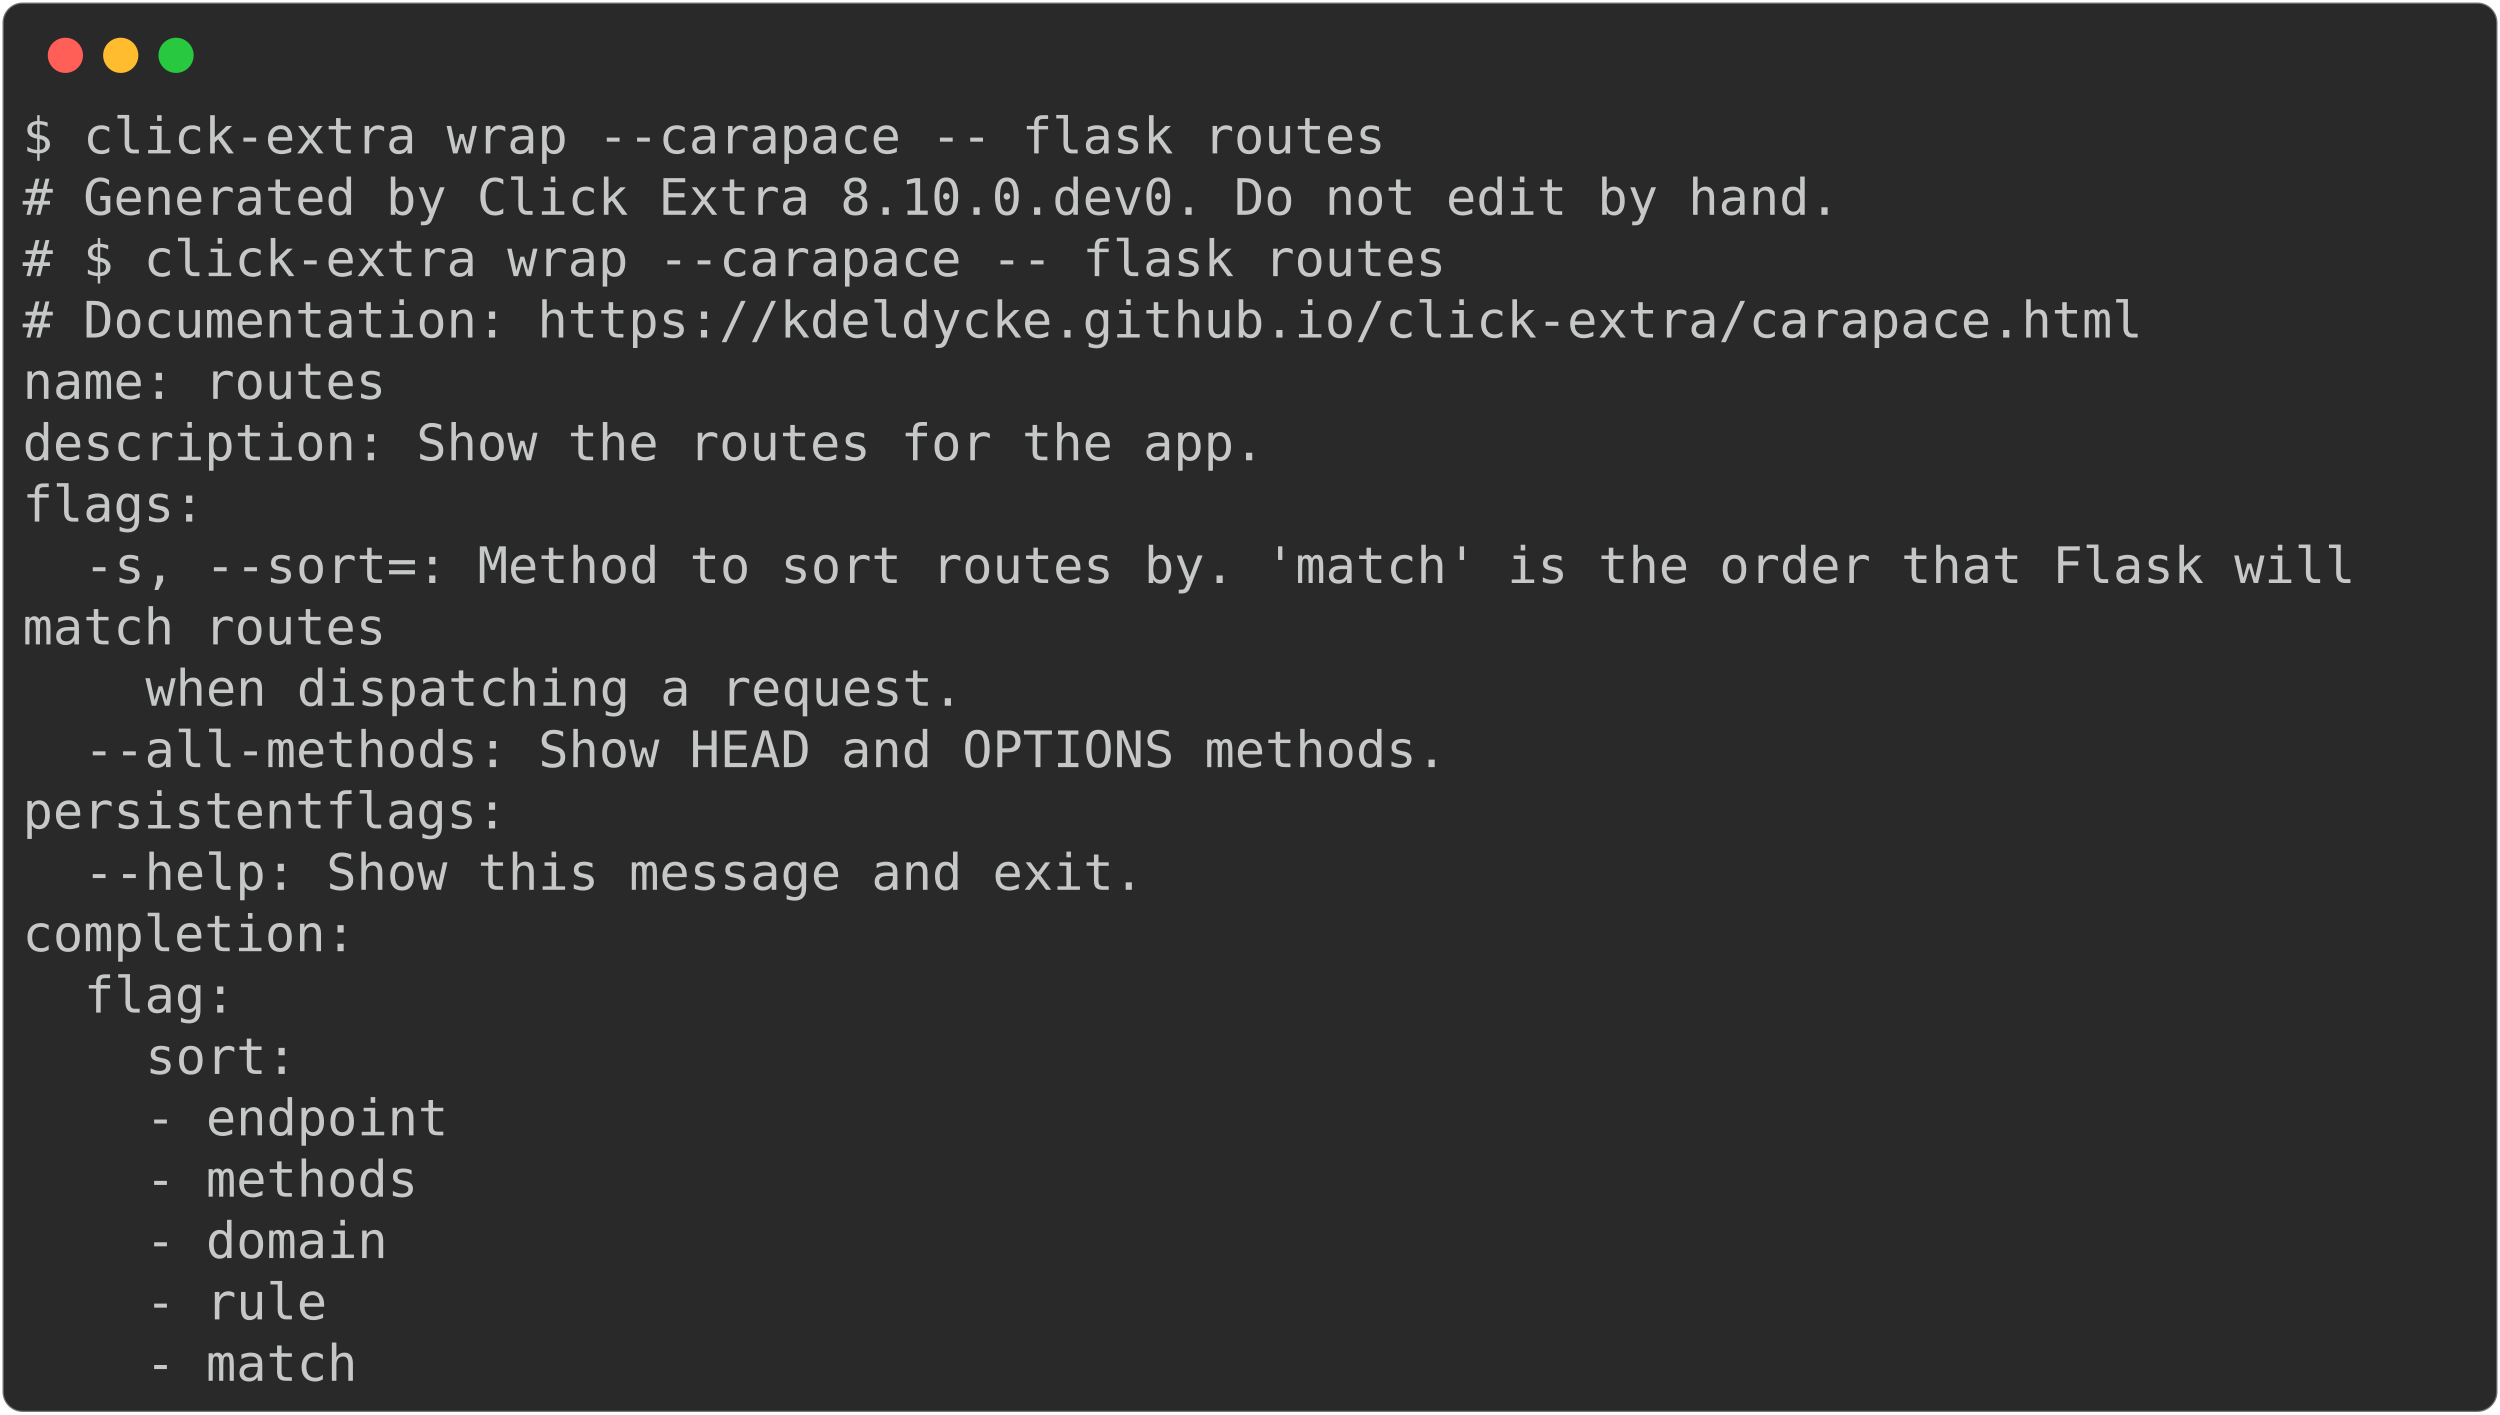
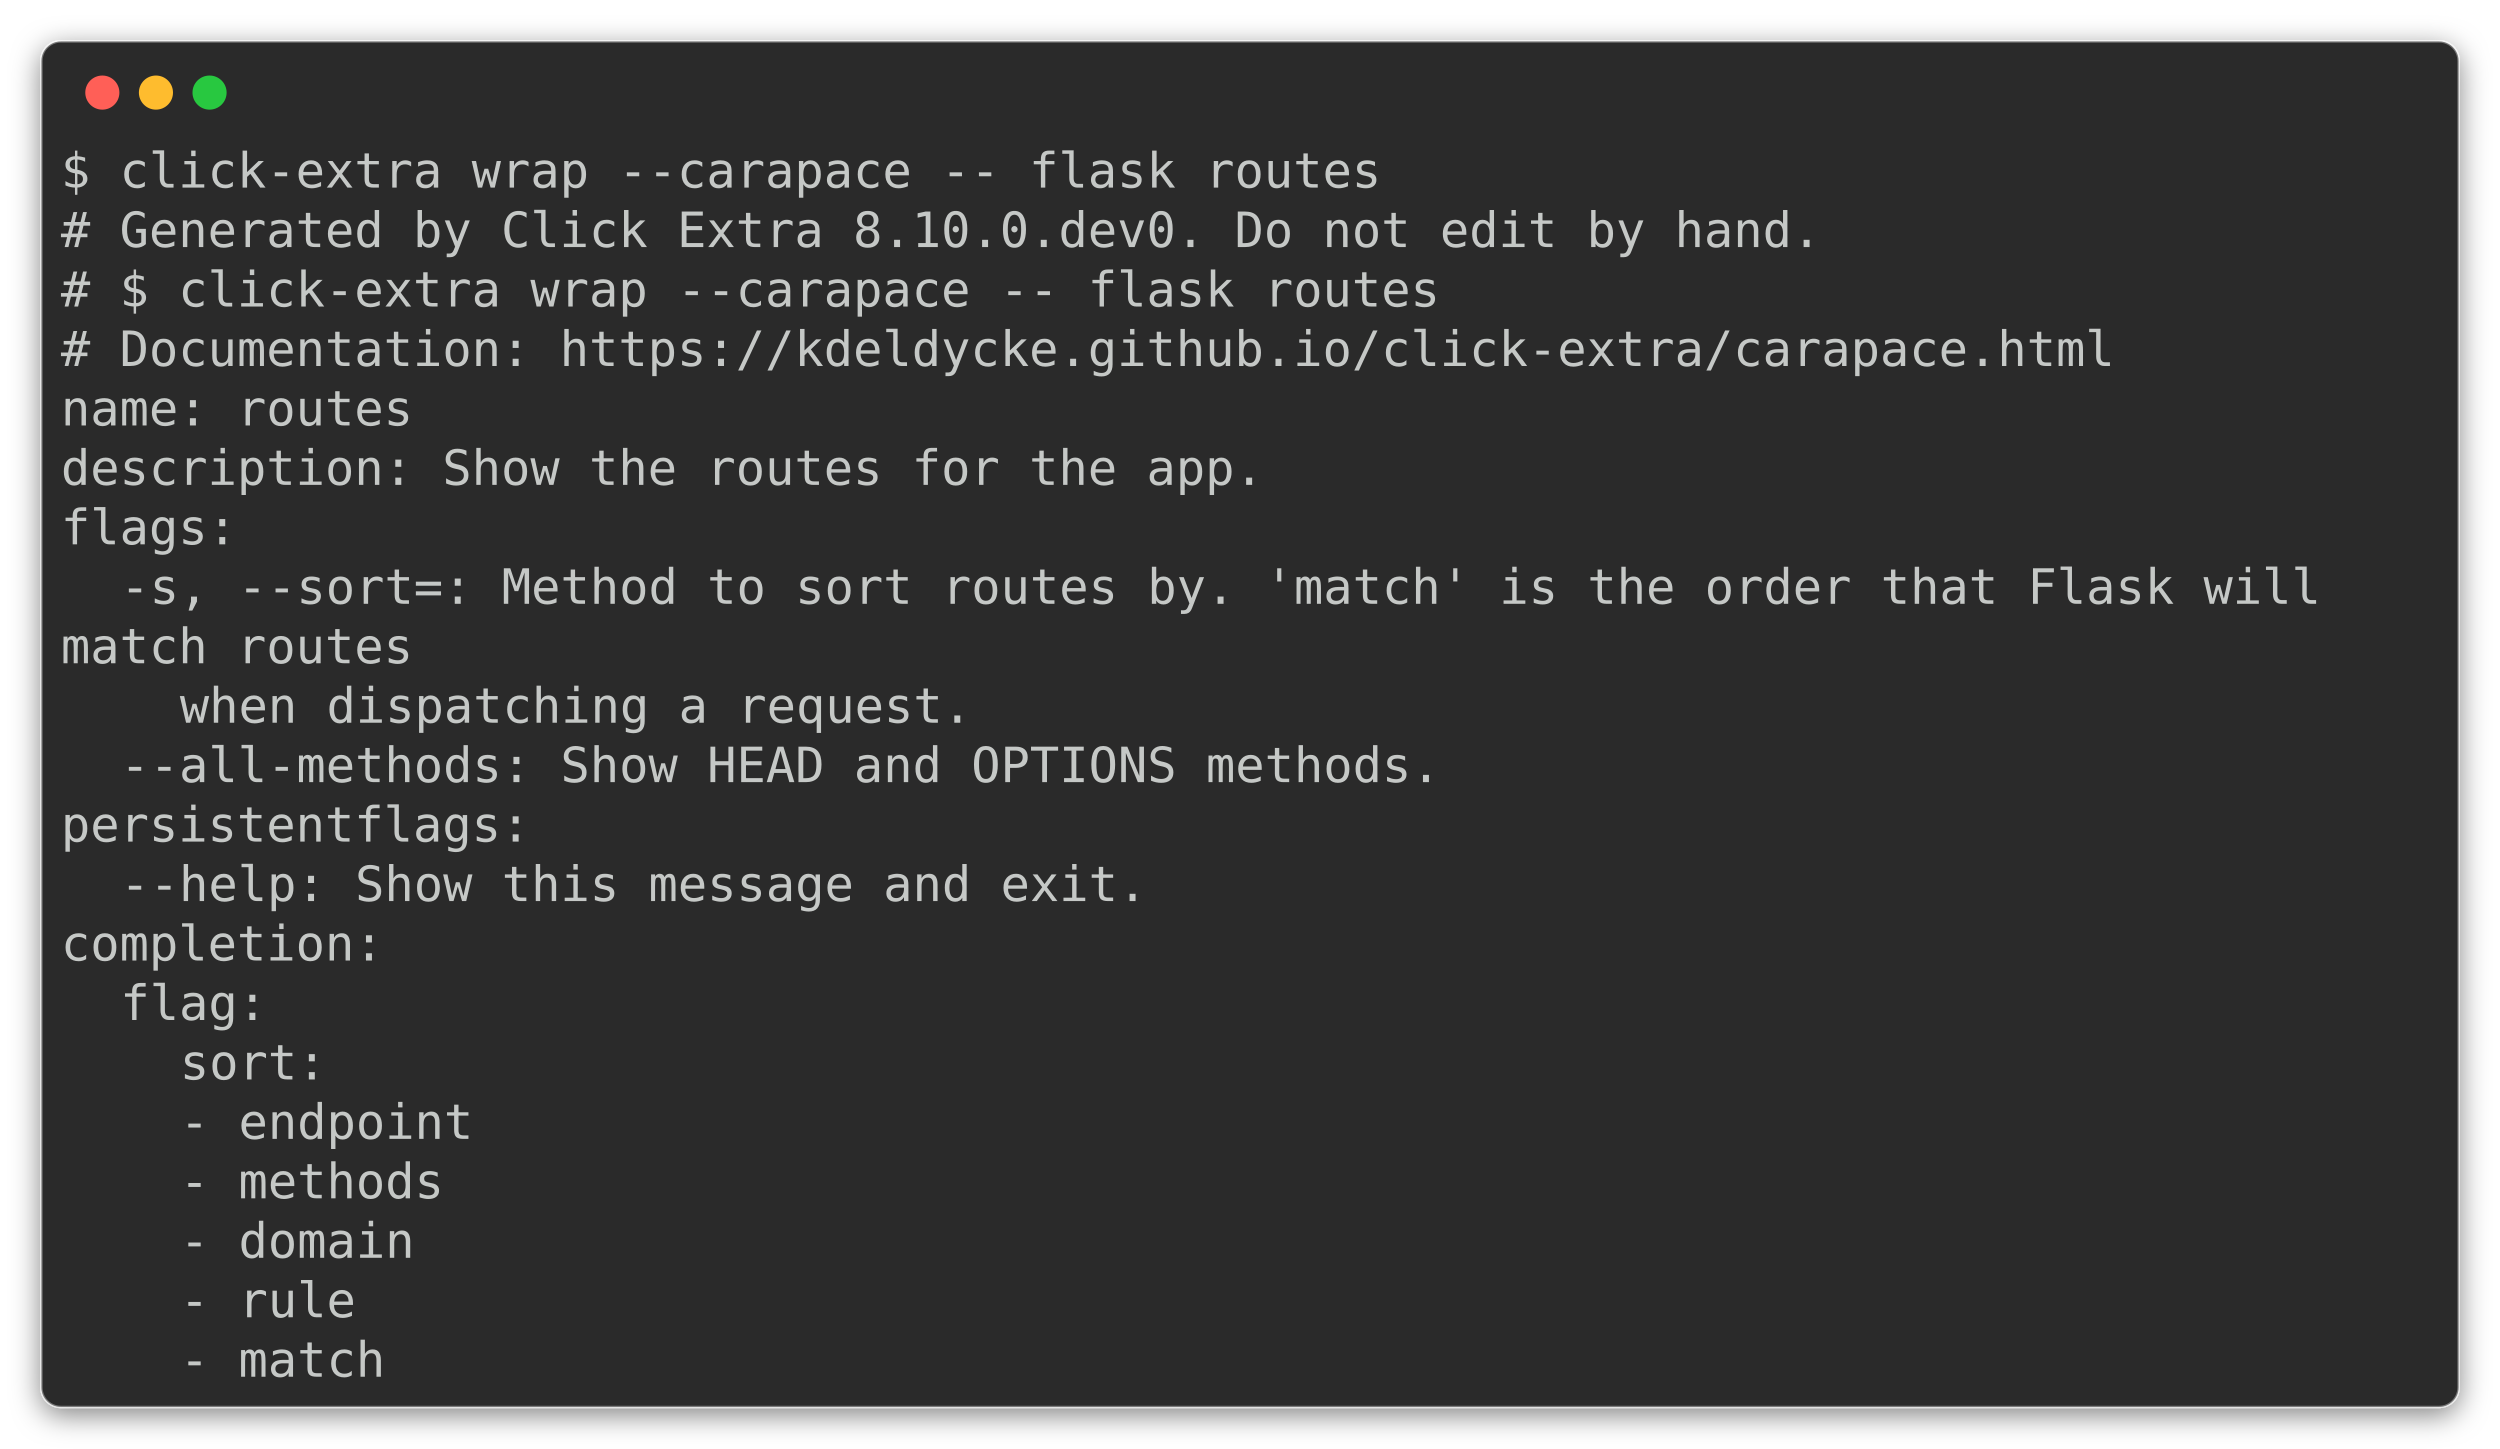
- <svg xmlns="http://www.w3.org/2000/svg" class="rich-terminal" viewBox="0 0 994 562.4">
+ <svg xmlns="http://www.w3.org/2000/svg" class="rich-terminal" viewBox="0 0 1026 594.4">
  <style>

    @font-face {
        font-family: "Fira Code";
        src: local("FiraCode-Regular"),
                url("https://cdnjs.cloudflare.com/ajax/libs/firacode/6.2.0/woff2/FiraCode-Regular.woff2") format("woff2"),
                url("https://cdnjs.cloudflare.com/ajax/libs/firacode/6.2.0/woff/FiraCode-Regular.woff") format("woff");
        font-style: normal;
        font-weight: 400;
    }
    @font-face {
        font-family: "Fira Code";
        src: local("FiraCode-Bold"),
                url("https://cdnjs.cloudflare.com/ajax/libs/firacode/6.2.0/woff2/FiraCode-Bold.woff2") format("woff2"),
                url("https://cdnjs.cloudflare.com/ajax/libs/firacode/6.2.0/woff/FiraCode-Bold.woff") format("woff");
        font-style: bold;
        font-weight: 700;
    }

    .wrap-carapace-screen-matrix {
        font-family: Fira Code, monospace;
        font-size: 20px;
        line-height: 24.4px;
        font-variant-east-asian: full-width;
    }

    .wrap-carapace-screen-title {
        font-size: 18px;
        font-weight: bold;
        font-family: arial;
    }

    .wrap-carapace-screen-r1 { fill: #c5c8c6 }
    </style>
  <defs>
    <clipPath id="wrap-carapace-screen-clip-terminal">
      <rect x="0" y="0" width="975.0" height="511.4" />
    </clipPath>
    <clipPath id="wrap-carapace-screen-line-0">
      <rect x="0" y="1.5" width="976" height="24.65" />
    </clipPath>
    <clipPath id="wrap-carapace-screen-line-1">
      <rect x="0" y="25.9" width="976" height="24.65" />
    </clipPath>
    <clipPath id="wrap-carapace-screen-line-2">
      <rect x="0" y="50.3" width="976" height="24.65" />
    </clipPath>
    <clipPath id="wrap-carapace-screen-line-3">
      <rect x="0" y="74.7" width="976" height="24.65" />
    </clipPath>
    <clipPath id="wrap-carapace-screen-line-4">
      <rect x="0" y="99.1" width="976" height="24.65" />
    </clipPath>
    <clipPath id="wrap-carapace-screen-line-5">
      <rect x="0" y="123.5" width="976" height="24.65" />
    </clipPath>
    <clipPath id="wrap-carapace-screen-line-6">
      <rect x="0" y="147.9" width="976" height="24.65" />
    </clipPath>
    <clipPath id="wrap-carapace-screen-line-7">
      <rect x="0" y="172.3" width="976" height="24.65" />
    </clipPath>
    <clipPath id="wrap-carapace-screen-line-8">
      <rect x="0" y="196.7" width="976" height="24.65" />
    </clipPath>
    <clipPath id="wrap-carapace-screen-line-9">
      <rect x="0" y="221.1" width="976" height="24.65" />
    </clipPath>
    <clipPath id="wrap-carapace-screen-line-10">
      <rect x="0" y="245.5" width="976" height="24.65" />
    </clipPath>
    <clipPath id="wrap-carapace-screen-line-11">
      <rect x="0" y="269.9" width="976" height="24.65" />
    </clipPath>
    <clipPath id="wrap-carapace-screen-line-12">
      <rect x="0" y="294.3" width="976" height="24.65" />
    </clipPath>
    <clipPath id="wrap-carapace-screen-line-13">
      <rect x="0" y="318.7" width="976" height="24.65" />
    </clipPath>
    <clipPath id="wrap-carapace-screen-line-14">
      <rect x="0" y="343.1" width="976" height="24.65" />
    </clipPath>
    <clipPath id="wrap-carapace-screen-line-15">
      <rect x="0" y="367.5" width="976" height="24.65" />
    </clipPath>
    <clipPath id="wrap-carapace-screen-line-16">
      <rect x="0" y="391.9" width="976" height="24.65" />
    </clipPath>
    <clipPath id="wrap-carapace-screen-line-17">
      <rect x="0" y="416.3" width="976" height="24.65" />
    </clipPath>
    <clipPath id="wrap-carapace-screen-line-18">
      <rect x="0" y="440.7" width="976" height="24.65" />
    </clipPath>
    <clipPath id="wrap-carapace-screen-line-19">
      <rect x="0" y="465.1" width="976" height="24.65" />
    </clipPath>
+     <filter id="wrap-carapace-screen-shadow" x="-50%" y="-50%" width="200%" height="200%">
+       <feDropShadow dx="0" dy="3" stdDeviation="6" flood-color="rgba(0,0,0,0.5)" />
+     </filter>
  </defs>
-   <rect fill="#292929" stroke="rgba(255,255,255,0.35)" stroke-width="1" x="1" y="1" width="992" height="560.4" rx="8" />
-   <g transform="translate(26,22)">
-     <circle cx="0" cy="0" r="7" fill="#ff5f57" />
-     <circle cx="22" cy="0" r="7" fill="#febc2e" />
-     <circle cx="44" cy="0" r="7" fill="#28c840" />
-   </g>
-   <g transform="translate(9, 41)" clip-path="url(#wrap-carapace-screen-clip-terminal)">
-     <g class="wrap-carapace-screen-matrix">
-       <text class="wrap-carapace-screen-r1" x="0" y="20" textLength="549" clip-path="url(#wrap-carapace-screen-line-0)">$ click-extra wrap --carapace -- flask routes</text>
-       <text class="wrap-carapace-screen-r1" x="976" y="20" textLength="12.2" clip-path="url(#wrap-carapace-screen-line-0)">
+   <g transform="translate(16, 16)">
+     <rect fill="#292929" stroke="rgba(255,255,255,0.35)" stroke-width="1" x="1" y="1" width="992" height="560.4" rx="8" filter="url(#wrap-carapace-screen-shadow)" />
+     <g transform="translate(26,22)">
+       <circle cx="0" cy="0" r="7" fill="#ff5f57" />
+       <circle cx="22" cy="0" r="7" fill="#febc2e" />
+       <circle cx="44" cy="0" r="7" fill="#28c840" />
+     </g>
+     <g transform="translate(9, 41)" clip-path="url(#wrap-carapace-screen-clip-terminal)">
+       <g class="wrap-carapace-screen-matrix">
+         <text class="wrap-carapace-screen-r1" x="0" y="20" textLength="549" clip-path="url(#wrap-carapace-screen-line-0)">$ click-extra wrap --carapace -- flask routes</text>
+         <text class="wrap-carapace-screen-r1" x="976" y="20" textLength="12.2" clip-path="url(#wrap-carapace-screen-line-0)">
</text>
-       <text class="wrap-carapace-screen-r1" x="0" y="44.4" textLength="732" clip-path="url(#wrap-carapace-screen-line-1)"># Generated by Click Extra 8.10.0.dev0. Do not edit by hand.</text>
-       <text class="wrap-carapace-screen-r1" x="976" y="44.4" textLength="12.2" clip-path="url(#wrap-carapace-screen-line-1)">
+         <text class="wrap-carapace-screen-r1" x="0" y="44.4" textLength="732" clip-path="url(#wrap-carapace-screen-line-1)"># Generated by Click Extra 8.10.0.dev0. Do not edit by hand.</text>
+         <text class="wrap-carapace-screen-r1" x="976" y="44.4" textLength="12.2" clip-path="url(#wrap-carapace-screen-line-1)">
</text>
-       <text class="wrap-carapace-screen-r1" x="0" y="68.8" textLength="573.4" clip-path="url(#wrap-carapace-screen-line-2)"># $ click-extra wrap --carapace -- flask routes</text>
-       <text class="wrap-carapace-screen-r1" x="976" y="68.8" textLength="12.2" clip-path="url(#wrap-carapace-screen-line-2)">
+         <text class="wrap-carapace-screen-r1" x="0" y="68.8" textLength="573.4" clip-path="url(#wrap-carapace-screen-line-2)"># $ click-extra wrap --carapace -- flask routes</text>
+         <text class="wrap-carapace-screen-r1" x="976" y="68.8" textLength="12.2" clip-path="url(#wrap-carapace-screen-line-2)">
</text>
-       <text class="wrap-carapace-screen-r1" x="0" y="93.2" textLength="854" clip-path="url(#wrap-carapace-screen-line-3)"># Documentation: https://kdeldycke.github.io/click-extra/carapace.html</text>
-       <text class="wrap-carapace-screen-r1" x="976" y="93.2" textLength="12.2" clip-path="url(#wrap-carapace-screen-line-3)">
+         <text class="wrap-carapace-screen-r1" x="0" y="93.2" textLength="854" clip-path="url(#wrap-carapace-screen-line-3)"># Documentation: https://kdeldycke.github.io/click-extra/carapace.html</text>
+         <text class="wrap-carapace-screen-r1" x="976" y="93.2" textLength="12.2" clip-path="url(#wrap-carapace-screen-line-3)">
</text>
-       <text class="wrap-carapace-screen-r1" x="0" y="117.6" textLength="146.4" clip-path="url(#wrap-carapace-screen-line-4)">name: routes</text>
-       <text class="wrap-carapace-screen-r1" x="976" y="117.6" textLength="12.2" clip-path="url(#wrap-carapace-screen-line-4)">
+         <text class="wrap-carapace-screen-r1" x="0" y="117.6" textLength="146.4" clip-path="url(#wrap-carapace-screen-line-4)">name: routes</text>
+         <text class="wrap-carapace-screen-r1" x="976" y="117.6" textLength="12.2" clip-path="url(#wrap-carapace-screen-line-4)">
</text>
-       <text class="wrap-carapace-screen-r1" x="0" y="142" textLength="500.2" clip-path="url(#wrap-carapace-screen-line-5)">description: Show the routes for the app.</text>
-       <text class="wrap-carapace-screen-r1" x="976" y="142" textLength="12.2" clip-path="url(#wrap-carapace-screen-line-5)">
+         <text class="wrap-carapace-screen-r1" x="0" y="142" textLength="500.2" clip-path="url(#wrap-carapace-screen-line-5)">description: Show the routes for the app.</text>
+         <text class="wrap-carapace-screen-r1" x="976" y="142" textLength="12.2" clip-path="url(#wrap-carapace-screen-line-5)">
</text>
-       <text class="wrap-carapace-screen-r1" x="0" y="166.4" textLength="73.2" clip-path="url(#wrap-carapace-screen-line-6)">flags:</text>
-       <text class="wrap-carapace-screen-r1" x="976" y="166.4" textLength="12.2" clip-path="url(#wrap-carapace-screen-line-6)">
+         <text class="wrap-carapace-screen-r1" x="0" y="166.4" textLength="73.2" clip-path="url(#wrap-carapace-screen-line-6)">flags:</text>
+         <text class="wrap-carapace-screen-r1" x="976" y="166.4" textLength="12.2" clip-path="url(#wrap-carapace-screen-line-6)">
</text>
-       <text class="wrap-carapace-screen-r1" x="24.4" y="190.8" textLength="915" clip-path="url(#wrap-carapace-screen-line-7)">-s, --sort=: Method to sort routes by. 'match' is the order that Flask will</text>
-       <text class="wrap-carapace-screen-r1" x="976" y="190.8" textLength="12.2" clip-path="url(#wrap-carapace-screen-line-7)">
+         <text class="wrap-carapace-screen-r1" x="24.4" y="190.8" textLength="915" clip-path="url(#wrap-carapace-screen-line-7)">-s, --sort=: Method to sort routes by. 'match' is the order that Flask will</text>
+         <text class="wrap-carapace-screen-r1" x="976" y="190.8" textLength="12.2" clip-path="url(#wrap-carapace-screen-line-7)">
</text>
-       <text class="wrap-carapace-screen-r1" x="0" y="215.2" textLength="146.4" clip-path="url(#wrap-carapace-screen-line-8)">match routes</text>
-       <text class="wrap-carapace-screen-r1" x="976" y="215.2" textLength="12.2" clip-path="url(#wrap-carapace-screen-line-8)">
+         <text class="wrap-carapace-screen-r1" x="0" y="215.2" textLength="146.4" clip-path="url(#wrap-carapace-screen-line-8)">match routes</text>
+         <text class="wrap-carapace-screen-r1" x="976" y="215.2" textLength="12.2" clip-path="url(#wrap-carapace-screen-line-8)">
</text>
-       <text class="wrap-carapace-screen-r1" x="48.8" y="239.6" textLength="329.4" clip-path="url(#wrap-carapace-screen-line-9)">when dispatching a request.</text>
-       <text class="wrap-carapace-screen-r1" x="976" y="239.6" textLength="12.2" clip-path="url(#wrap-carapace-screen-line-9)">
+         <text class="wrap-carapace-screen-r1" x="48.8" y="239.6" textLength="329.4" clip-path="url(#wrap-carapace-screen-line-9)">when dispatching a request.</text>
+         <text class="wrap-carapace-screen-r1" x="976" y="239.6" textLength="12.2" clip-path="url(#wrap-carapace-screen-line-9)">
</text>
-       <text class="wrap-carapace-screen-r1" x="24.4" y="264" textLength="549" clip-path="url(#wrap-carapace-screen-line-10)">--all-methods: Show HEAD and OPTIONS methods.</text>
-       <text class="wrap-carapace-screen-r1" x="976" y="264" textLength="12.2" clip-path="url(#wrap-carapace-screen-line-10)">
+         <text class="wrap-carapace-screen-r1" x="24.4" y="264" textLength="549" clip-path="url(#wrap-carapace-screen-line-10)">--all-methods: Show HEAD and OPTIONS methods.</text>
+         <text class="wrap-carapace-screen-r1" x="976" y="264" textLength="12.2" clip-path="url(#wrap-carapace-screen-line-10)">
</text>
-       <text class="wrap-carapace-screen-r1" x="0" y="288.4" textLength="195.2" clip-path="url(#wrap-carapace-screen-line-11)">persistentflags:</text>
-       <text class="wrap-carapace-screen-r1" x="976" y="288.4" textLength="12.2" clip-path="url(#wrap-carapace-screen-line-11)">
+         <text class="wrap-carapace-screen-r1" x="0" y="288.4" textLength="195.2" clip-path="url(#wrap-carapace-screen-line-11)">persistentflags:</text>
+         <text class="wrap-carapace-screen-r1" x="976" y="288.4" textLength="12.2" clip-path="url(#wrap-carapace-screen-line-11)">
</text>
-       <text class="wrap-carapace-screen-r1" x="24.4" y="312.8" textLength="427" clip-path="url(#wrap-carapace-screen-line-12)">--help: Show this message and exit.</text>
-       <text class="wrap-carapace-screen-r1" x="976" y="312.8" textLength="12.2" clip-path="url(#wrap-carapace-screen-line-12)">
+         <text class="wrap-carapace-screen-r1" x="24.4" y="312.8" textLength="427" clip-path="url(#wrap-carapace-screen-line-12)">--help: Show this message and exit.</text>
+         <text class="wrap-carapace-screen-r1" x="976" y="312.8" textLength="12.2" clip-path="url(#wrap-carapace-screen-line-12)">
</text>
-       <text class="wrap-carapace-screen-r1" x="0" y="337.2" textLength="134.2" clip-path="url(#wrap-carapace-screen-line-13)">completion:</text>
-       <text class="wrap-carapace-screen-r1" x="976" y="337.2" textLength="12.2" clip-path="url(#wrap-carapace-screen-line-13)">
+         <text class="wrap-carapace-screen-r1" x="0" y="337.2" textLength="134.2" clip-path="url(#wrap-carapace-screen-line-13)">completion:</text>
+         <text class="wrap-carapace-screen-r1" x="976" y="337.2" textLength="12.2" clip-path="url(#wrap-carapace-screen-line-13)">
</text>
-       <text class="wrap-carapace-screen-r1" x="24.4" y="361.6" textLength="61" clip-path="url(#wrap-carapace-screen-line-14)">flag:</text>
-       <text class="wrap-carapace-screen-r1" x="976" y="361.6" textLength="12.2" clip-path="url(#wrap-carapace-screen-line-14)">
+         <text class="wrap-carapace-screen-r1" x="24.4" y="361.6" textLength="61" clip-path="url(#wrap-carapace-screen-line-14)">flag:</text>
+         <text class="wrap-carapace-screen-r1" x="976" y="361.6" textLength="12.2" clip-path="url(#wrap-carapace-screen-line-14)">
</text>
-       <text class="wrap-carapace-screen-r1" x="48.8" y="386" textLength="61" clip-path="url(#wrap-carapace-screen-line-15)">sort:</text>
-       <text class="wrap-carapace-screen-r1" x="976" y="386" textLength="12.2" clip-path="url(#wrap-carapace-screen-line-15)">
+         <text class="wrap-carapace-screen-r1" x="48.8" y="386" textLength="61" clip-path="url(#wrap-carapace-screen-line-15)">sort:</text>
+         <text class="wrap-carapace-screen-r1" x="976" y="386" textLength="12.2" clip-path="url(#wrap-carapace-screen-line-15)">
</text>
-       <text class="wrap-carapace-screen-r1" x="48.8" y="410.4" textLength="122" clip-path="url(#wrap-carapace-screen-line-16)">- endpoint</text>
-       <text class="wrap-carapace-screen-r1" x="976" y="410.4" textLength="12.2" clip-path="url(#wrap-carapace-screen-line-16)">
+         <text class="wrap-carapace-screen-r1" x="48.8" y="410.4" textLength="122" clip-path="url(#wrap-carapace-screen-line-16)">- endpoint</text>
+         <text class="wrap-carapace-screen-r1" x="976" y="410.4" textLength="12.2" clip-path="url(#wrap-carapace-screen-line-16)">
</text>
-       <text class="wrap-carapace-screen-r1" x="48.8" y="434.8" textLength="109.8" clip-path="url(#wrap-carapace-screen-line-17)">- methods</text>
-       <text class="wrap-carapace-screen-r1" x="976" y="434.8" textLength="12.2" clip-path="url(#wrap-carapace-screen-line-17)">
+         <text class="wrap-carapace-screen-r1" x="48.8" y="434.8" textLength="109.8" clip-path="url(#wrap-carapace-screen-line-17)">- methods</text>
+         <text class="wrap-carapace-screen-r1" x="976" y="434.8" textLength="12.2" clip-path="url(#wrap-carapace-screen-line-17)">
</text>
-       <text class="wrap-carapace-screen-r1" x="48.8" y="459.2" textLength="97.6" clip-path="url(#wrap-carapace-screen-line-18)">- domain</text>
-       <text class="wrap-carapace-screen-r1" x="976" y="459.2" textLength="12.2" clip-path="url(#wrap-carapace-screen-line-18)">
+         <text class="wrap-carapace-screen-r1" x="48.8" y="459.2" textLength="97.6" clip-path="url(#wrap-carapace-screen-line-18)">- domain</text>
+         <text class="wrap-carapace-screen-r1" x="976" y="459.2" textLength="12.2" clip-path="url(#wrap-carapace-screen-line-18)">
</text>
-       <text class="wrap-carapace-screen-r1" x="48.8" y="483.6" textLength="73.2" clip-path="url(#wrap-carapace-screen-line-19)">- rule</text>
-       <text class="wrap-carapace-screen-r1" x="976" y="483.6" textLength="12.2" clip-path="url(#wrap-carapace-screen-line-19)">
+         <text class="wrap-carapace-screen-r1" x="48.8" y="483.6" textLength="73.2" clip-path="url(#wrap-carapace-screen-line-19)">- rule</text>
+         <text class="wrap-carapace-screen-r1" x="976" y="483.6" textLength="12.2" clip-path="url(#wrap-carapace-screen-line-19)">
</text>
-       <text class="wrap-carapace-screen-r1" x="48.8" y="508" textLength="85.4" clip-path="url(#wrap-carapace-screen-line-20)">- match</text>
-       <text class="wrap-carapace-screen-r1" x="976" y="508" textLength="12.2" clip-path="url(#wrap-carapace-screen-line-20)">
+         <text class="wrap-carapace-screen-r1" x="48.8" y="508" textLength="85.4" clip-path="url(#wrap-carapace-screen-line-20)">- match</text>
+         <text class="wrap-carapace-screen-r1" x="976" y="508" textLength="12.2" clip-path="url(#wrap-carapace-screen-line-20)">
</text>
+       </g>
    </g>
  </g>
</svg>
